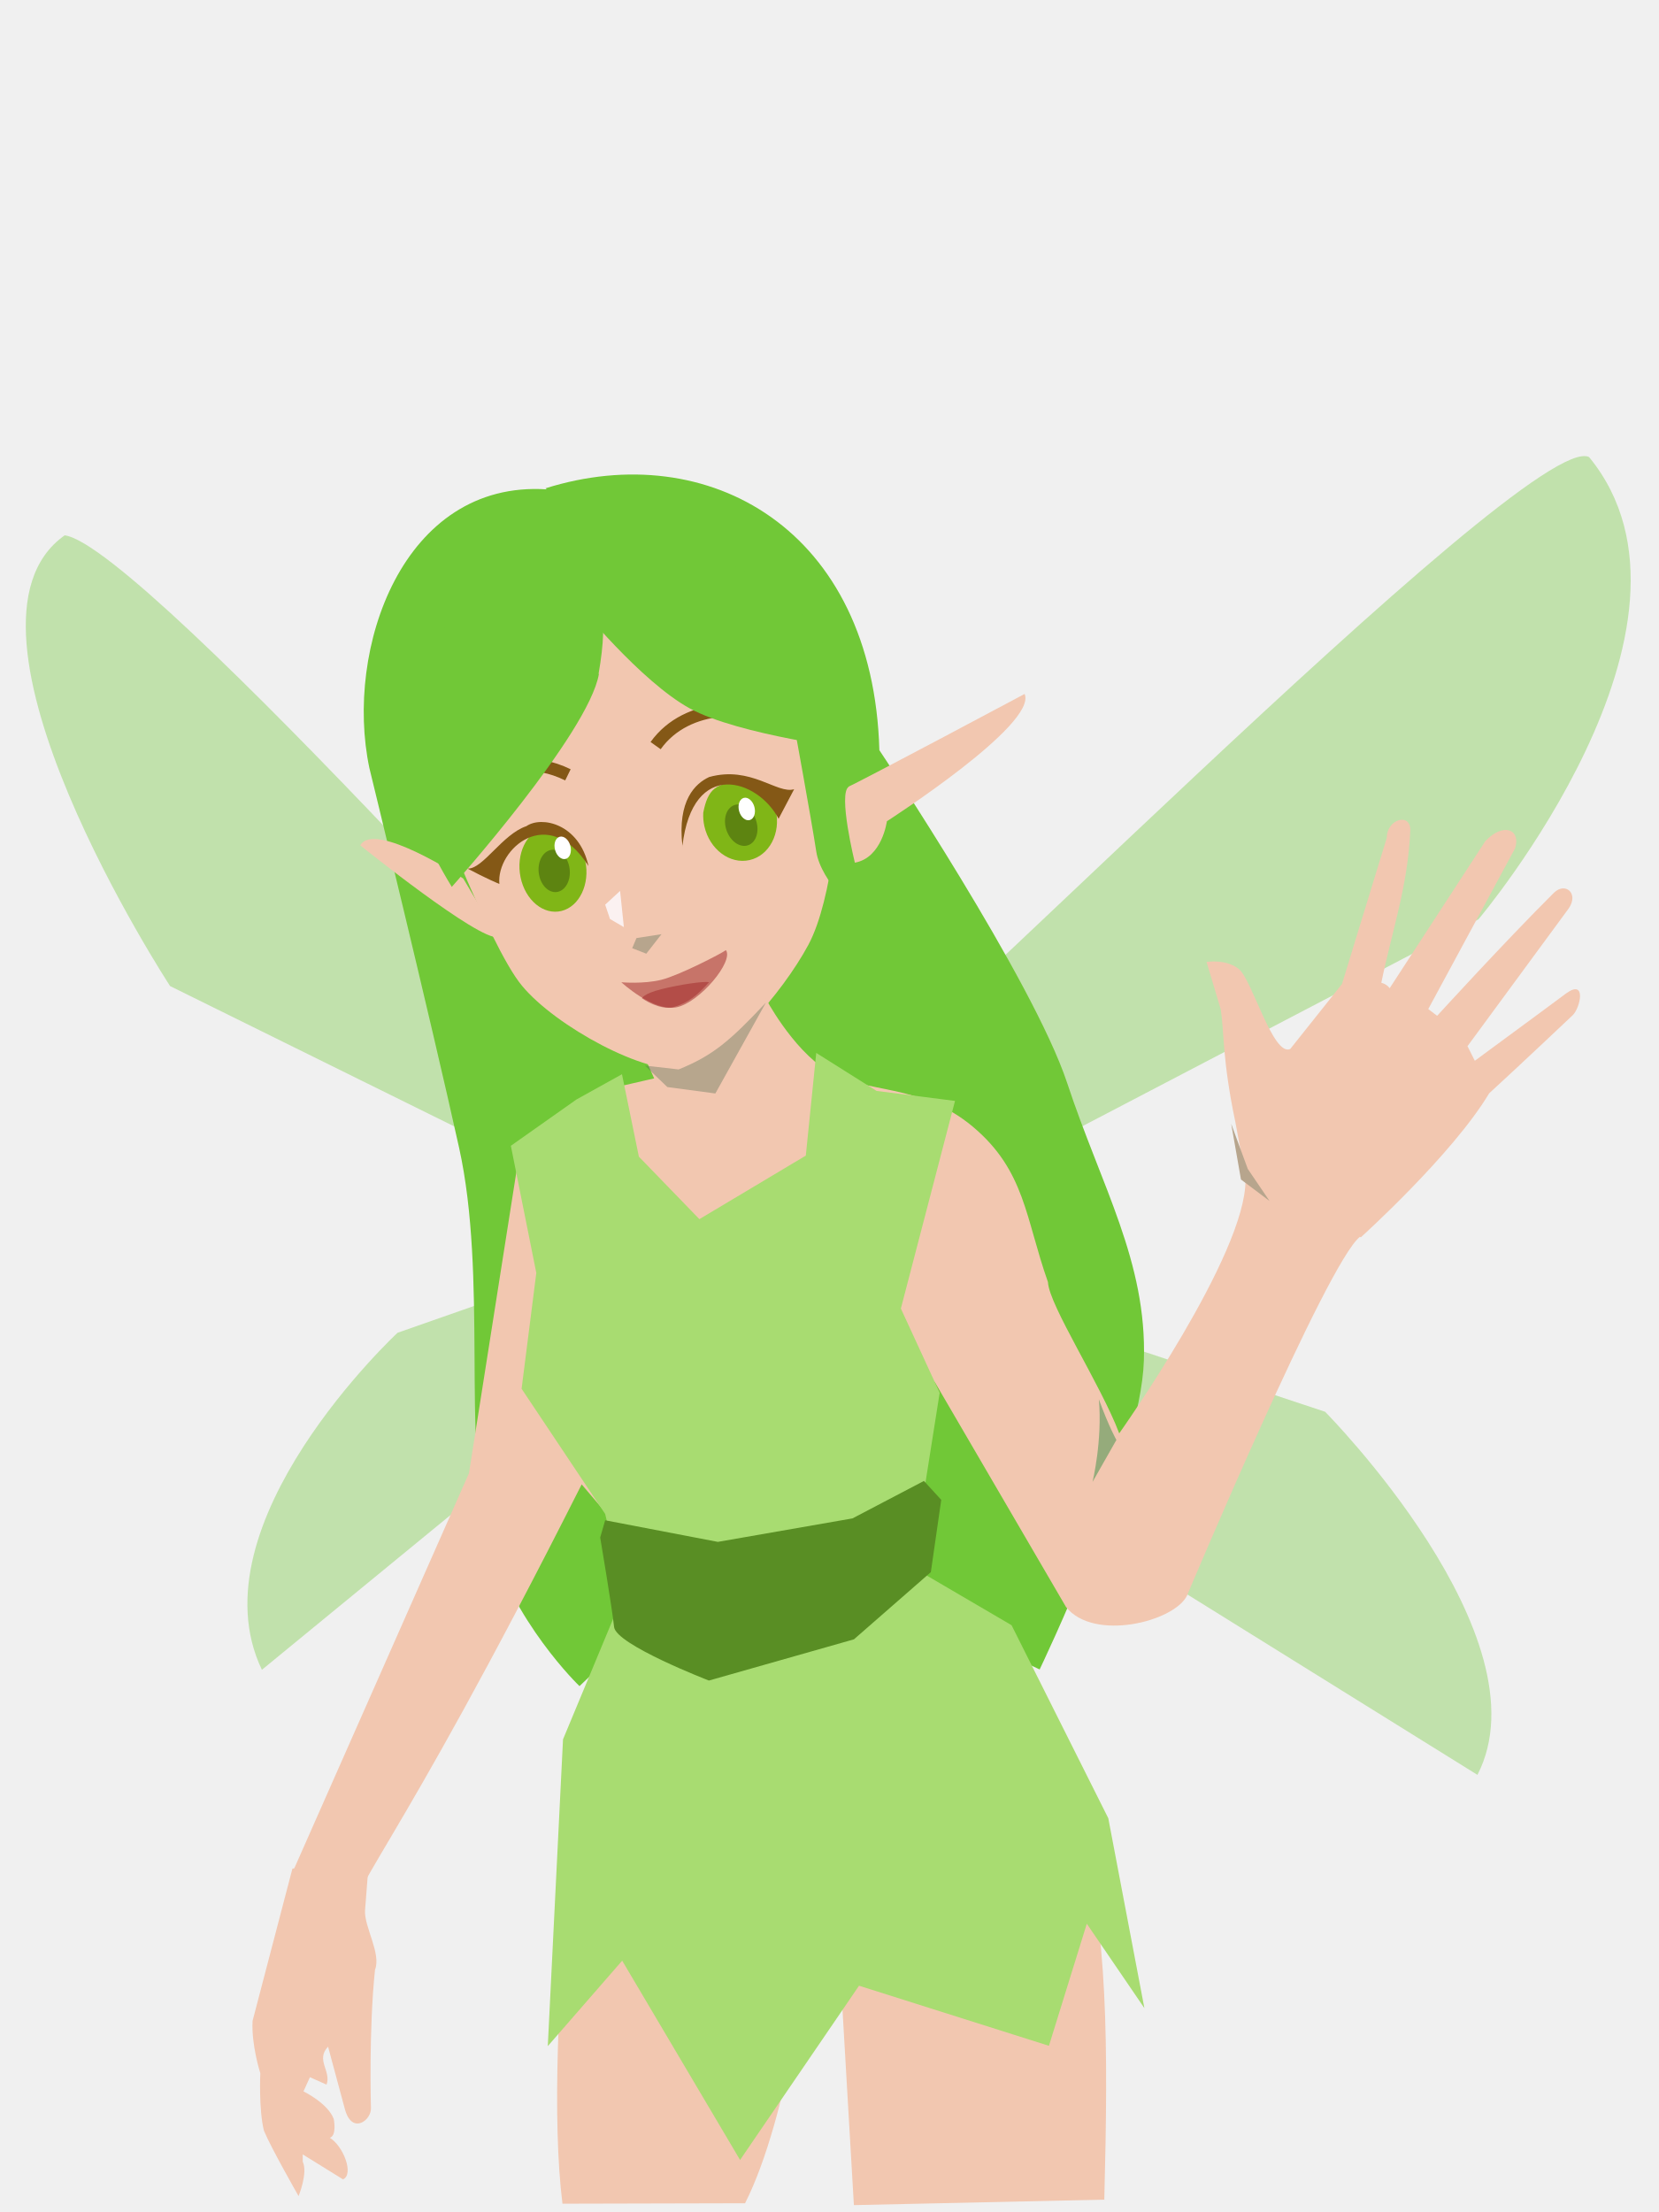
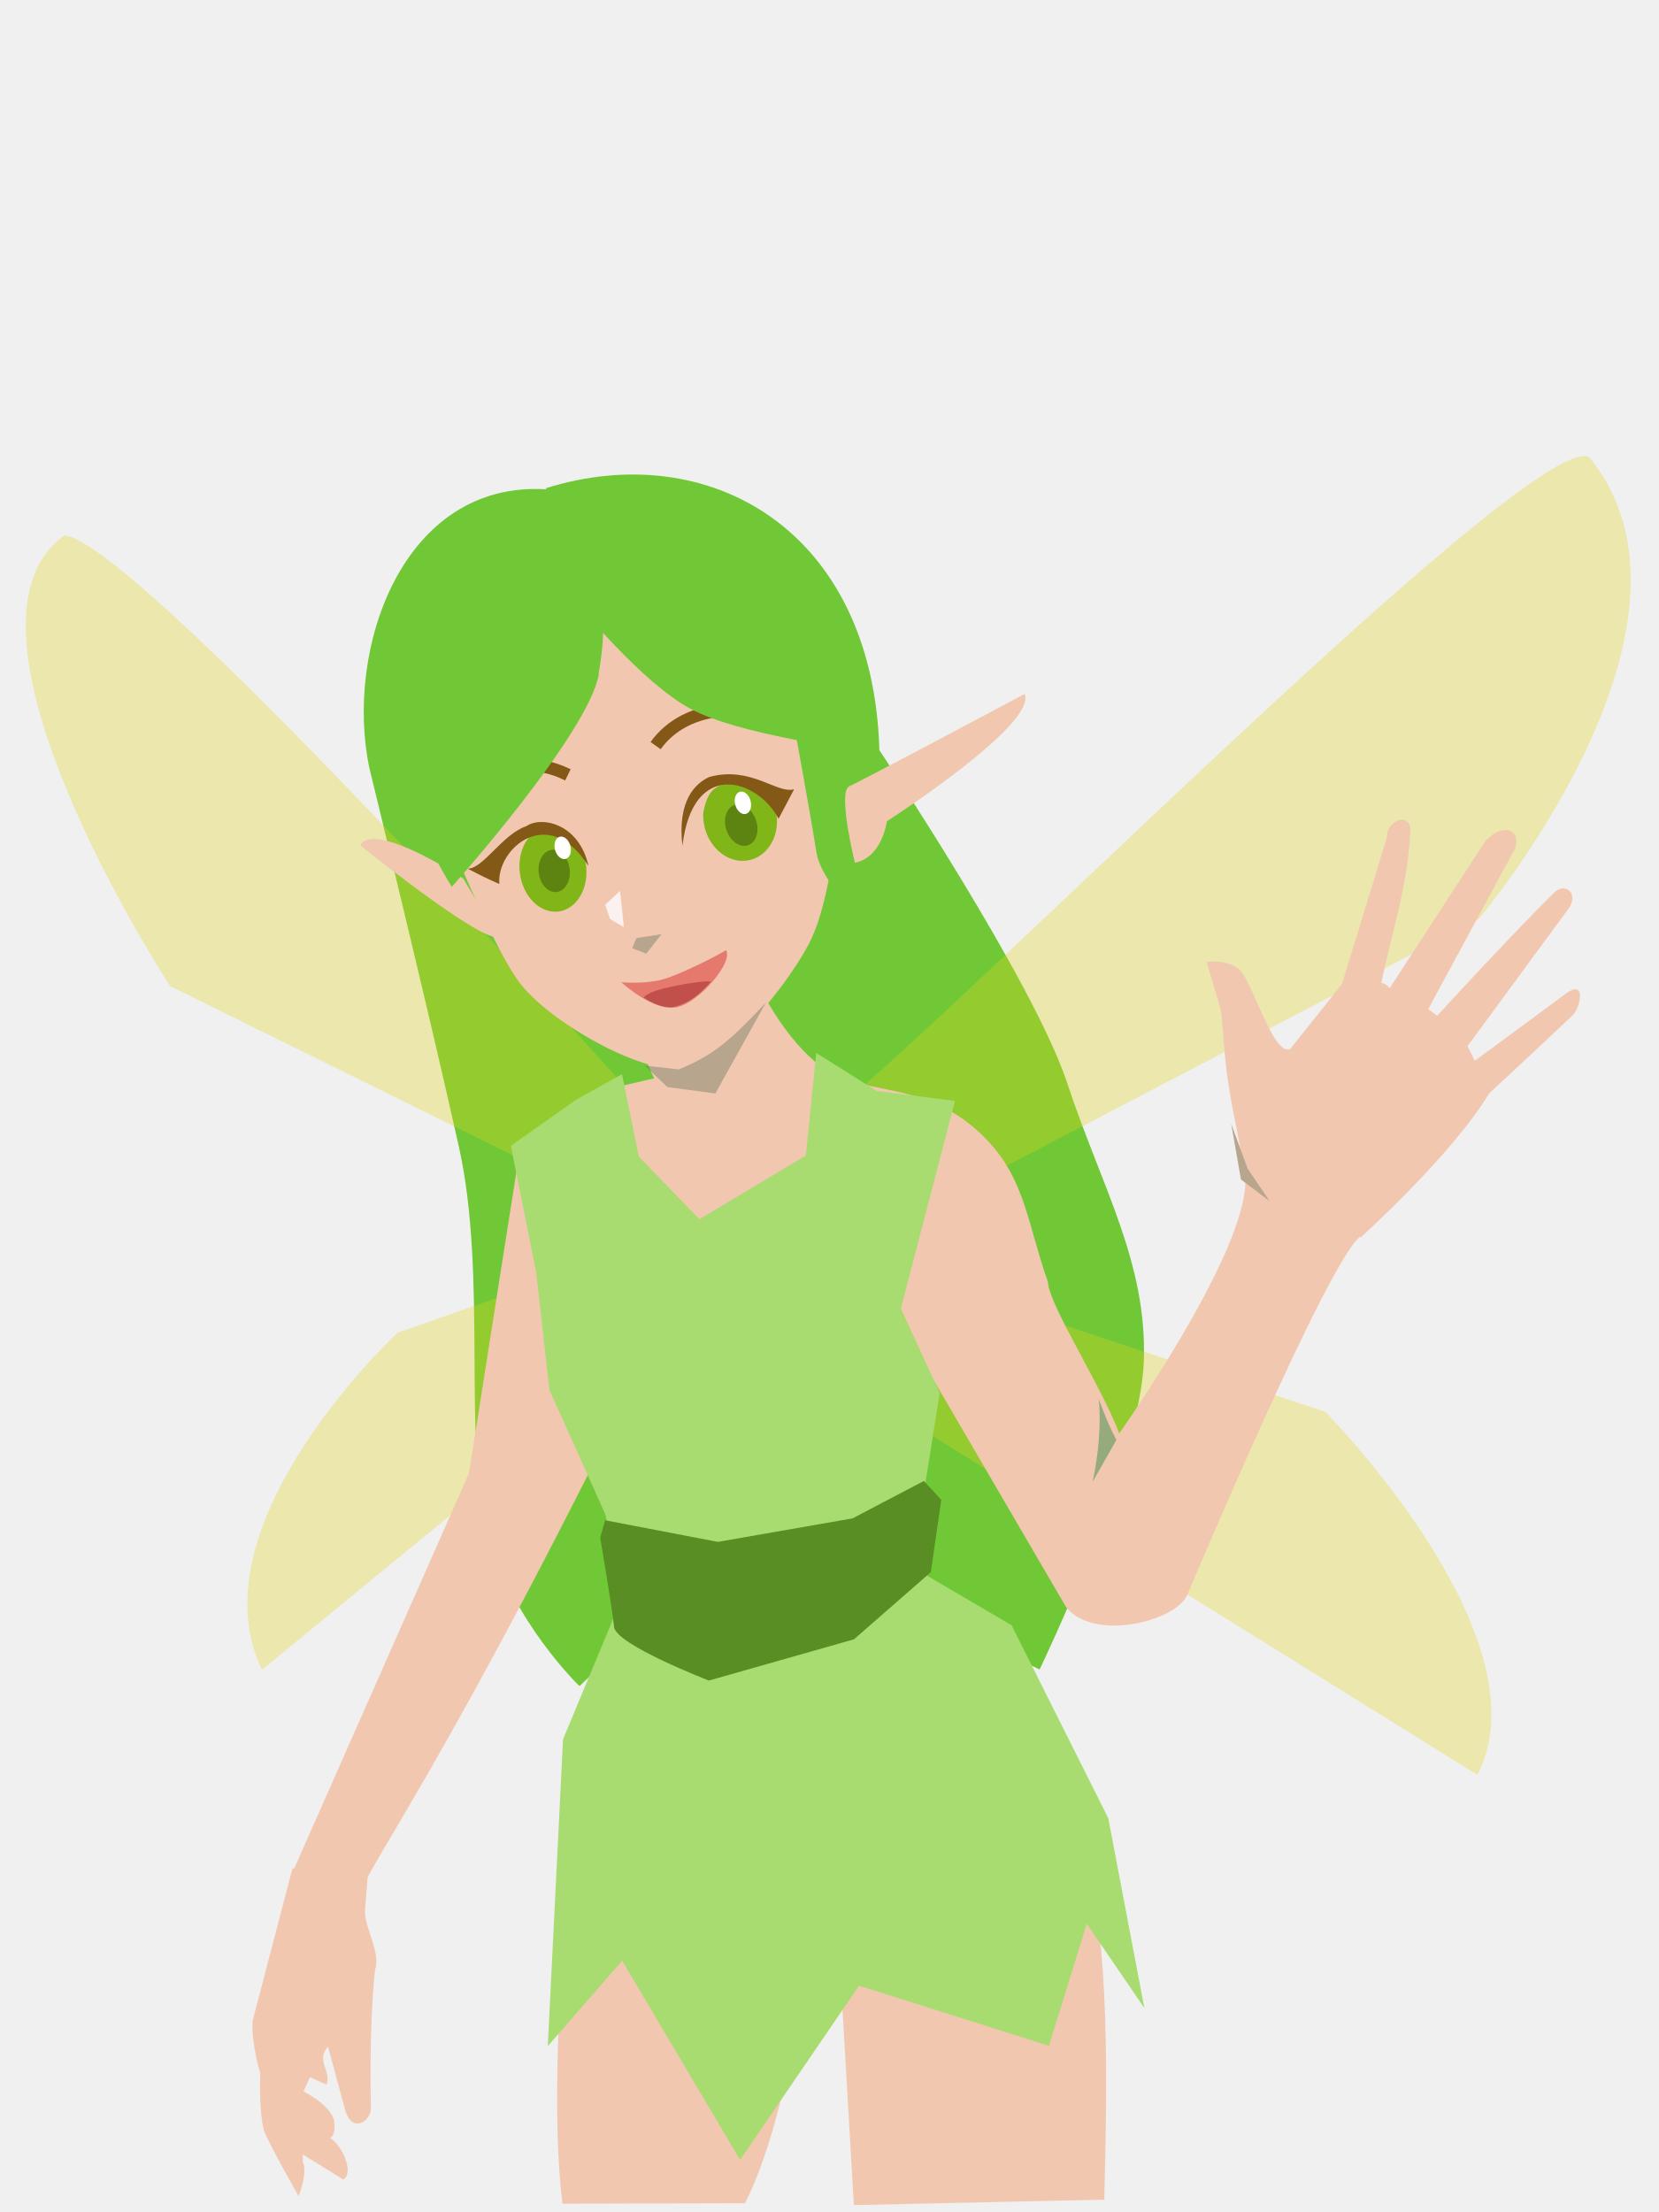
- <svg xmlns="http://www.w3.org/2000/svg" width="600" height="800" version="1.1" viewBox="0 0 159 212">
-   <g fill="none" stroke-linecap="round" stroke-linejoin="round">
-     <circle r="0" stroke="#c53822" stroke-width="2.26" style="paint-order:stroke markers fill" />
-     <g stroke="#924019">
-       <circle r="0" stroke-width="1.29" style="paint-order:stroke markers fill" />
-       <circle transform="scale(1,-1)" r="0" stroke-width="3.6" style="paint-order:stroke markers fill" />
-       <circle transform="scale(1,-1)" r="0" stroke-width="3.6" style="paint-order:stroke markers fill" />
+ <svg xmlns="http://www.w3.org/2000/svg" width="600" height="800" version="1.1" viewBox="0 0 159 212" id="svg34">
+   <defs id="defs34" />
+   <g fill="none" stroke-linecap="round" stroke-linejoin="round" id="g6">
+     <circle r="0" stroke="#c53822" stroke-width="2.26" style="paint-order:stroke markers fill" id="circle1" />
+     <g stroke="#924019" id="g4">
+       <circle r="0" stroke-width="1.29" style="paint-order:stroke markers fill" id="circle2" />
+       <circle transform="scale(1,-1)" r="0" stroke-width="3.6" style="paint-order:stroke markers fill" id="circle3" />
+       <circle transform="scale(1,-1)" r="0" stroke-width="3.6" style="paint-order:stroke markers fill" id="circle4" />
    </g>
-     <circle transform="scale(1,-1)" r="0" stroke="#4d4320" stroke-width="4.38" style="paint-order:stroke markers fill" />
-     <circle transform="scale(1,-1)" r="0" stroke="#4d4320" stroke-width="3.52" style="paint-order:stroke markers fill" />
+     <circle transform="scale(1,-1)" r="0" stroke="#4d4320" stroke-width="4.38" style="paint-order:stroke markers fill" id="circle5" />
+     <circle transform="scale(1,-1)" r="0" stroke="#4d4320" stroke-width="3.52" style="paint-order:stroke markers fill" id="circle6" />
  </g>
-   <g transform="translate(-193 .705)" fill="#71c837" fill-opacity=".361">
-     <path d="m276 120 44 14.6s21.4 21.6 14.6 34.8l-60.3-37.5z" />
-     <path d="m254 119-22.9 8.03s-19.7 18.3-13 32.3l37.3-30.6z" />
-     <path d="m257 108s-50.2-56.4-57.8-57.4c-12.4 8.76 10.1 43.2 10.1 43.2l49 24.2z" />
-     <path d="m271 107c4.65-1.26 68.5-66.8 74.3-63.9 13.2 16.1-10.6 44.3-10.6 44.3l-58 30.3z" />
+   <path d="m52.4 46.9c-13.8-0.896-19.4 15.3-17 26.7 0 0 5.88 24.1 8.6 36.4 2.72 12.3 0.322 28.3 2.71 36.9 2.39 8.55 8.83 14.7 8.83 14.7l15.6-14.9 28.5 13.3s9.69-20.1 9.99-29.6c0.303-9.48-4.08-16.7-7.35-26.6-3.27-9.87-18-31.9-18-31.9-0.599-21.2-16.4-30-32-25.1z" fill="#71c837" id="path10" />
+   <g transform="translate(-193 .705)" fill="#71c837" fill-opacity=".361" id="g9" style="fill:#e1d31c;fill-opacity:0.314">
+     <path d="m276 120 44 14.6s21.4 21.6 14.6 34.8l-60.3-37.5z" id="path6" style="fill:#e1d31c;fill-opacity:0.314" />
+     <path d="m254 119-22.9 8.03s-19.7 18.3-13 32.3l37.3-30.6z" id="path7" style="fill:#e1d31c;fill-opacity:0.314" />
+     <path d="m257 108s-50.2-56.4-57.8-57.4c-12.4 8.76 10.1 43.2 10.1 43.2l49 24.2z" id="path8" style="fill:#e1d31c;fill-opacity:0.314" />
+     <path d="m271 107c4.65-1.26 68.5-66.8 74.3-63.9 13.2 16.1-10.6 44.3-10.6 44.3l-58 30.3z" id="path9" style="fill:#e1d31c;fill-opacity:0.314" />
  </g>
-   <path d="m52.4 46.9c-13.8-0.896-19.4 15.3-17 26.7 0 0 5.88 24.1 8.6 36.4 2.72 12.3 0.322 28.3 2.71 36.9 2.39 8.55 8.83 14.7 8.83 14.7l15.6-14.9 28.5 13.3s9.69-20.1 9.99-29.6c0.303-9.48-4.08-16.7-7.35-26.6-3.27-9.87-18-31.9-18-31.9-0.599-21.2-16.4-30-32-25.1z" fill="#71c837" />
-   <g fill="#f2c7b0">
-     <path d="m80.4 76.3s-0.467 9.72-2.95 14.3c-2.48 4.59-8.1 11.1-11.8 11.8s-12.4-4.04-15.6-7.9c-3.26-3.85-9.67-21-9.67-21-4.36-23 43.6-20 40.1 2.81z" />
-     <g transform="translate(-.573 -.915)">
-       <path d="m120 114-1.03-5.55c-1.27-6.04-1.06-8.64-1.4-10.8l-1.36-4.54s1.85-0.318 3.1 0.682 3.27 8.4 4.92 7.66l4.96-6.23 4.29-14c0-1.77 2.2-2.44 2.26-0.817-0.206 5.39-1.78 9.79-2.78 14.7 0.567 0.144 0.799 0.522 0.799 0.522l9.17-14.1c1.74-1.83 3.43-1.12 2.85 0.697l-8.32 15.4 0.851 0.646s6.45-7.07 11.2-11.8c1.07-1.04 2.41 0.051 1.41 1.51l-9.7 13.2 0.701 1.4c4.19-3.07 8.77-6.47 8.77-6.47 1.96-1.4 1.34 1.41 0.605 2.11 0 0-5.03 4.76-8 7.48-3.52 5.88-12.3 13.8-12.3 13.8z" />
-       <path d="m28.6 180-3.82 14.6c-0.131 2.28 0.741 5.02 0.741 5.02s-0.161 3.45 0.347 5.5c0.659 1.61 3.32 6.27 3.32 6.27s0.915-2.22 0.399-3.3l2.65e-4 -0.694 3.86 2.39c1.08-0.466 0.028-3.2-1.26-3.98 0.697-0.228 0.371-1.81 0.371-1.81-0.572-1.52-2.9-2.64-2.9-2.64l0.619-1.36 1.59 0.713c0.487-1.29-1.07-2.35 0.147-3.64l1.63 6.05c0.694 2.43 2.58 0.969 2.48-0.22 0 0-0.219-7.4 0.39-13.2 0.613-1.53-1.04-4.11-0.957-5.68l0.345-4.42z" />
-       <path d="m73.9 96.5s2.53 4.88 6 7.07 8.86 1.1 13.9 5.32c5.03 4.22 5.04 8.76 7.21 14.9 0.09 2.21 5.09 9.87 6.83 14.5 0 0 12.2-17.2 12.1-24.3 6-1.92 11 5.44 11 5.44-3.1 2.27-16.6 34.4-16.6 34.4-1.2 2.5-8.93 4.45-11.6 1.1l-12.6-21.6-2.31 18.6c8.93 3.26 13.7 12.8 16.3 23.6 2.61 10.8 2.67 21 2.28 36.2l-24 0.526-1.16-19.9-3.18-4.48s-1.89 15.9-6.09 24.2l-17.5 0.043c-2.01-16 2.44-51.5 4.07-53.7l2.54-4.38-2.44-8.12-2.33-2.74c-18.5 36.7-22.4 38.5-22.4 42.8l-5.2-5.87 16.8-38 4.61-29.3c1.14-3.8 7.13-7.16 7.13-7.16l6.01-1.38-3.52-7.82z" />
+   <g fill="#f2c7b0" id="g15">
+     <path d="m80.4 76.3s-0.467 9.72-2.95 14.3c-2.48 4.59-8.1 11.1-11.8 11.8s-12.4-4.04-15.6-7.9c-3.26-3.85-9.67-21-9.67-21-4.36-23 43.6-20 40.1 2.81z" id="path11" />
+     <g transform="translate(-.573 -.915)" id="g14">
+       <path d="m120 114-1.03-5.55c-1.27-6.04-1.06-8.64-1.4-10.8l-1.36-4.54s1.85-0.318 3.1 0.682 3.27 8.4 4.92 7.66l4.96-6.23 4.29-14c0-1.77 2.2-2.44 2.26-0.817-0.206 5.39-1.78 9.79-2.78 14.7 0.567 0.144 0.799 0.522 0.799 0.522l9.17-14.1c1.74-1.83 3.43-1.12 2.85 0.697l-8.32 15.4 0.851 0.646s6.45-7.07 11.2-11.8c1.07-1.04 2.41 0.051 1.41 1.51l-9.7 13.2 0.701 1.4c4.19-3.07 8.77-6.47 8.77-6.47 1.96-1.4 1.34 1.41 0.605 2.11 0 0-5.03 4.76-8 7.48-3.52 5.88-12.3 13.8-12.3 13.8z" id="path12" />
+       <path d="m28.6 180-3.82 14.6c-0.131 2.28 0.741 5.02 0.741 5.02s-0.161 3.45 0.347 5.5c0.659 1.61 3.32 6.27 3.32 6.27s0.915-2.22 0.399-3.3l2.65e-4 -0.694 3.86 2.39c1.08-0.466 0.028-3.2-1.26-3.98 0.697-0.228 0.371-1.81 0.371-1.81-0.572-1.52-2.9-2.64-2.9-2.64l0.619-1.36 1.59 0.713c0.487-1.29-1.07-2.35 0.147-3.64l1.63 6.05c0.694 2.43 2.58 0.969 2.48-0.22 0 0-0.219-7.4 0.39-13.2 0.613-1.53-1.04-4.11-0.957-5.68l0.345-4.42z" id="path13" />
+       <path d="m 73.9,96.5 c 0,0 2.53,4.88 6,7.07 3.47,2.19 8.86,1.1 13.9,5.32 5.03,4.22 5.04,8.76 7.21,14.9 0.09,2.21 5.09,9.87 6.83,14.5 0,0 12.2,-17.2 12.1,-24.3 6,-1.92 11,5.44 11,5.44 -3.1,2.27 -16.6,34.4 -16.6,34.4 -1.2,2.5 -8.93,4.45 -11.6,1.1 l -12.6,-21.6 -2.31,18.6 c 8.93,3.26 13.7,12.8 16.3,23.6 2.61,10.8 2.67,21 2.28,36.2 l -24,0.526 -1.16,-19.9 -3.18,-4.48 c 0,0 -1.89,15.9 -6.09,24.2 l -17.5,0.043 c -2.01,-16 2.44,-51.5 4.07,-53.7 l 2.54,-4.38 -0.524,-14.4 -3.16,1.658 C 38.906,177.997 33.92,181.679 33.92,185.978 l -5.2,-5.87 16.8,-38 4.61,-29.3 c 1.14,-3.8 7.13,-7.16 7.13,-7.16 l 6.01,-1.38 -3.52,-7.82 z" id="path14" />
    </g>
-     <path d="m44.4 84.2s-8.53-5.61-9.87-3.18c0 0 11.4 9.19 13.2 8.79z" />
+     <path d="m44.4 84.2s-8.53-5.61-9.87-3.18c0 0 11.4 9.19 13.2 8.79z" id="path15" />
  </g>
-   <path d="m51.4 122-1.41 11.1 8.01 12 1.86 7.78 7e-3 5e-3 -0.167 0.017-5.74 13.8-1.46 29.4 7.13-8.19 11.3 19.1 11.4-16.7 18.2 5.76 3.63-11.7 5.52 8.09-3.46-18.2-9.27-18.5-9.53-5.58 2.64-16.7-3.72-8.07 5.19-19.9-7.52-0.958-5.78-3.64-1 9.84-10.2 6.09-5.8-5.99-1.62-7.9-4.36 2.42-6.29 4.44z" fill="#a8dc71" />
-   <path d="m73.4 96.1-4.84 8.7-4.6-0.615-2.15-2.06 3.23 0.371c3.33-1.35 4.95-2.77 8.36-6.4z" fill="#536c53" fill-opacity=".369" />
-   <path d="m67.4 77.9c-0.023 0.432 0.014 0.871 0.111 1.3 0.502 2.21 2.44 3.66 4.33 3.23 1.89-0.429 3.01-2.57 2.51-4.78-0.197-0.867-0.63-1.66-1.23-2.25-0.085-0.043-1.08-0.081-2.03-0.413-2.45-0.021-3.25 0.631-3.69 2.9z" fill="#80b617" />
-   <path d="m65.4 81.1c0.983-8.48 7.24-6.41 9.22-2.63l1.49-2.83c-1.63 0.495-4.14-2.28-8.14-1.17-1.31 0.607-3.08 2.21-2.56 6.64z" fill="#845816" />
-   <ellipse transform="matrix(.97 -.243 .202 .979 0 0)" cx="35.1" cy="93.8" rx="3.2" ry="4.09" fill="#80b617" />
-   <ellipse transform="matrix(.966 -.257 .191 .982 0 0)" cx="36.3" cy="94.5" rx="1.5" ry="2.03" fill="#5d8411" stroke-width=".483" />
-   <ellipse transform="matrix(.891 -.454 .393 .919 0 0)" cx="34.3" cy="103" rx="1.5" ry="2.03" fill="#5d8411" stroke-width=".483" />
-   <path d="m56.4 83c-3.85-6.06-8.85-1.62-8.54 1.72 0 0-1.32-0.544-3.04-1.47 1.47 0.043 3.33-3.3 5.63-4.07 1.45-1.01 5.07-0.232 5.95 3.82z" fill="#845816" />
-   <path d="m63.4 93.9c1.73-0.433 5.83-2.56 6.17-2.84 0.787 1.05-2.51 5.03-4.73 5.48-2.22 0.448-5.29-2.4-5.29-2.4s2.12 0.193 3.85-0.24z" fill="#a22c2c" fill-opacity=".532" />
-   <path d="m63.4 94.8c1.73-0.433 4-0.772 4.56-0.669-1.08 1.21-1.98 1.97-3.35 2.37-1.37 0.404-3.09-0.83-3.09-0.83s0.15-0.438 1.88-0.87z" fill="#a22c2c" fill-opacity=".532" />
-   <g transform="translate(-193 .705)">
-     <path d="m262 66.8c-2.48 0.244-5.01 1.32-6.65 3.61l0.969 0.691c1.4-1.96 3.57-2.89 5.79-3.11 2.22-0.219 4.48 0.314 5.85 1.19l0.639-1c-1.67-1.06-4.13-1.61-6.61-1.37z" color="#000000" fill="#845816" style="-inkscape-stroke:none" />
-     <path d="m243 72.1c-1.37 0.153-2.52 0.678-3.42 1.32-1.81 1.28-2.71 2.98-2.71 2.98l1.05 0.561s0.798-1.47 2.35-2.57 3.76-1.83 6.9-0.301l0.521-1.07c-1.75-0.851-3.32-1.07-4.69-0.916z" color="#000000" fill="#845816" style="-inkscape-stroke:none" />
-     <path d="m254 89.2 2.4-0.372-1.46 1.87-1.35-0.528z" fill="#b7a58d" />
+   <path d="M 51.4,122 52.652,133.199 58,145.1 l 1.86,7.78 0.007,0.005 -0.167,0.017 -5.74,13.8 -1.46,29.4 7.13,-8.19 11.3,19.1 11.4,-16.7 18.2,5.76 3.63,-11.7 5.52,8.09 -3.46,-18.2 -9.27,-18.5 -9.53,-5.58 2.64,-16.7 -3.72,-8.07 5.19,-19.9 -7.52,-0.958 -5.78,-3.64 -1,9.84 -10.2,6.09 -5.8,-5.99 -1.62,-7.9 -4.36,2.42 -6.29,4.44 z" fill="#a8dc71" id="path16" />
+   <path d="m73.4 96.1-4.84 8.7-4.6-0.615-2.15-2.06 3.23 0.371c3.33-1.35 4.95-2.77 8.36-6.4z" fill="#536c53" fill-opacity=".369" id="path17" />
+   <path d="m67.4 77.9c-0.023 0.432 0.014 0.871 0.111 1.3 0.502 2.21 2.44 3.66 4.33 3.23 1.89-0.429 3.01-2.57 2.51-4.78-0.197-0.867-0.63-1.66-1.23-2.25-0.085-0.043-1.08-0.081-2.03-0.413-2.45-0.021-3.25 0.631-3.69 2.9z" fill="#80b617" id="path18" />
+   <path d="m65.4 81.1c0.983-8.48 7.24-6.41 9.22-2.63l1.49-2.83c-1.63 0.495-4.14-2.28-8.14-1.17-1.31 0.607-3.08 2.21-2.56 6.64z" fill="#845816" id="path19" />
+   <ellipse transform="matrix(.97 -.243 .202 .979 0 0)" cx="35.1" cy="93.8" rx="3.2" ry="4.09" fill="#80b617" id="ellipse19" />
+   <ellipse transform="matrix(.966 -.257 .191 .982 0 0)" cx="36.3" cy="94.5" rx="1.5" ry="2.03" fill="#5d8411" stroke-width=".483" id="ellipse20" />
+   <ellipse transform="matrix(.891 -.454 .393 .919 0 0)" cx="34.3" cy="103" rx="1.5" ry="2.03" fill="#5d8411" stroke-width=".483" id="ellipse21" />
+   <path d="m56.4 83c-3.85-6.06-8.85-1.62-8.54 1.72 0 0-1.32-0.544-3.04-1.47 1.47 0.043 3.33-3.3 5.63-4.07 1.45-1.01 5.07-0.232 5.95 3.82z" fill="#845816" id="path21" />
+   <path d="m63.4 93.9c1.73-0.433 5.83-2.56 6.17-2.84 0.787 1.05-2.51 5.03-4.73 5.48-2.22 0.448-5.29-2.4-5.29-2.4s2.12 0.193 3.85-0.24z" fill="#a22c2c" fill-opacity=".532" id="path22" style="fill:#da3535;fill-opacity:0.532" />
+   <path d="m 63.583,94.743 c 1.73,-0.433 4,-0.772 4.56,-0.669 -1.08,1.21 -1.98,1.97 -3.35,2.37 -1.37,0.404 -3.09,-0.83 -3.09,-0.83 0,0 0.15,-0.438 1.88,-0.87 z" fill="#a22c2c" fill-opacity="0.532" id="path23" />
+   <path d="m 69,67.505 c -2.48,0.244 -5.01,1.32 -6.65,3.61 l 0.969,0.691 c 1.4,-1.96 3.57,-2.89 5.79,-3.11 2.22,-0.219 4.48,0.314 5.85,1.19 l 0.639,-1 c -1.67,-1.06 -4.13,-1.61 -6.61,-1.37 z" color="#000000" fill="#845816" style="-inkscape-stroke:none" id="path24" />
+   <path d="m 50,72.805 c -1.37,0.153 -2.52,0.678 -3.42,1.32 -1.81,1.28 -2.71,2.98 -2.71,2.98 l 1.05,0.561 c 0,0 0.798,-1.47 2.35,-2.57 1.552,-1.1 3.76,-1.83 6.9,-0.301 l 0.521,-1.07 c -1.75,-0.851 -3.32,-1.07 -4.69,-0.916 z" color="#000000" fill="#845816" style="-inkscape-stroke:none" id="path25" />
+   <path d="m 61,89.905 2.4,-0.372 -1.46,1.87 -1.35,-0.528 z" fill="#b7a58d" id="path26" />
+   <path d="m107 138-2.29 4.03s0.959-3.97 0.605-7.92c0.989 2.7 1.68 3.89 1.68 3.89z" fill="#90aa78" fill-opacity=".949" id="path27" />
+   <ellipse transform="rotate(-15.1)" cx="48.699" cy="92.836" rx="0.759" ry="1.1" fill="#ffffff" id="ellipse27" />
+   <ellipse transform="rotate(-15.1)" cx="30.9" cy="92.5" rx=".759" ry="1.1" fill="#fff" id="ellipse28" />
+   <path d="m57.4 64.6c-1.01 5.75-14.1 20.4-14.1 20.4-4.63-7.59-5.91-14.1-3.6-20.2s10.5-11.5 15.1-10.1c2.9 1.18 3.58 4.13 2.57 9.87z" fill="#71c837" id="path28" />
+   <path d="m55.4 57.9s5.99 7.4 10.7 9.99 16.1 3.96 16.1 3.96-0.982-11.9-9.75-16.6c-8.77-4.7-15.8-0.549-15.8-0.549z" fill="#71c837" id="path29" />
+   <g transform="translate(-193 .705)" id="g32">
+     <path d="m251 145 10.8 2.07 12.9-2.25 6.85-3.59 1.66 1.81-0.997 6.93-7.37 6.44-13.9 3.95s-8.93-3.44-9.09-5.14c-0.169-1.7-1.33-8.57-1.33-8.57z" fill="#598e24" id="path30" />
+     <path d="m311 107 0.936 5.34 2.74 2.06-2.09-3.08z" fill="#b7a58d" id="path31" />
+     <path d="m251 86 1.43-1.32 0.363 3.47-1.33-0.775z" fill="#fbf1f1" id="path32" />
  </g>
-   <path d="m107 138-2.29 4.03s0.959-3.97 0.605-7.92c0.989 2.7 1.68 3.89 1.68 3.89z" fill="#90aa78" fill-opacity=".949" />
-   <ellipse transform="rotate(-15.1)" cx="48.9" cy="93.5" rx=".759" ry="1.1" fill="#fff" />
-   <ellipse transform="rotate(-15.1)" cx="30.9" cy="92.5" rx=".759" ry="1.1" fill="#fff" />
-   <path d="m57.4 64.6c-1.01 5.75-14.1 20.4-14.1 20.4-4.63-7.59-5.91-14.1-3.6-20.2s10.5-11.5 15.1-10.1c2.9 1.18 3.58 4.13 2.57 9.87z" fill="#71c837" />
-   <path d="m55.4 57.9s5.99 7.4 10.7 9.99 16.1 3.96 16.1 3.96-0.982-11.9-9.75-16.6c-8.77-4.7-15.8-0.549-15.8-0.549z" fill="#71c837" />
-   <g transform="translate(-193 .705)">
-     <path d="m251 145 10.8 2.07 12.9-2.25 6.85-3.59 1.66 1.81-0.997 6.93-7.37 6.44-13.9 3.95s-8.93-3.44-9.09-5.14c-0.169-1.7-1.33-8.57-1.33-8.57z" fill="#598e24" />
-     <path d="m311 107 0.936 5.34 2.74 2.06-2.09-3.08z" fill="#b7a58d" />
-     <path d="m251 86 1.43-1.32 0.363 3.47-1.33-0.775z" fill="#fbf1f1" />
-   </g>
-   <path d="m76 68.9s1.78 9.73 2.23 12.7 4.2 6.18 4.2 6.18l5.99-5.61-6.31-12.7z" fill="#71c837" />
-   <path d="m81.3 75.4c0.907-0.362 16.9-8.89 16.9-8.89 1.27 2.91-13.2 12.2-13.2 12.2s-0.453 3.5-3.07 3.97c0 0-1.64-6.67-0.579-7.28z" fill="#f2c7b0" />
+   <path d="m76 68.9s1.78 9.73 2.23 12.7 4.2 6.18 4.2 6.18l5.99-5.61-6.31-12.7z" fill="#71c837" id="path33" />
+   <path d="m81.3 75.4c0.907-0.362 16.9-8.89 16.9-8.89 1.27 2.91-13.2 12.2-13.2 12.2s-0.453 3.5-3.07 3.97c0 0-1.64-6.67-0.579-7.28z" fill="#f2c7b0" id="path34" />
</svg>
